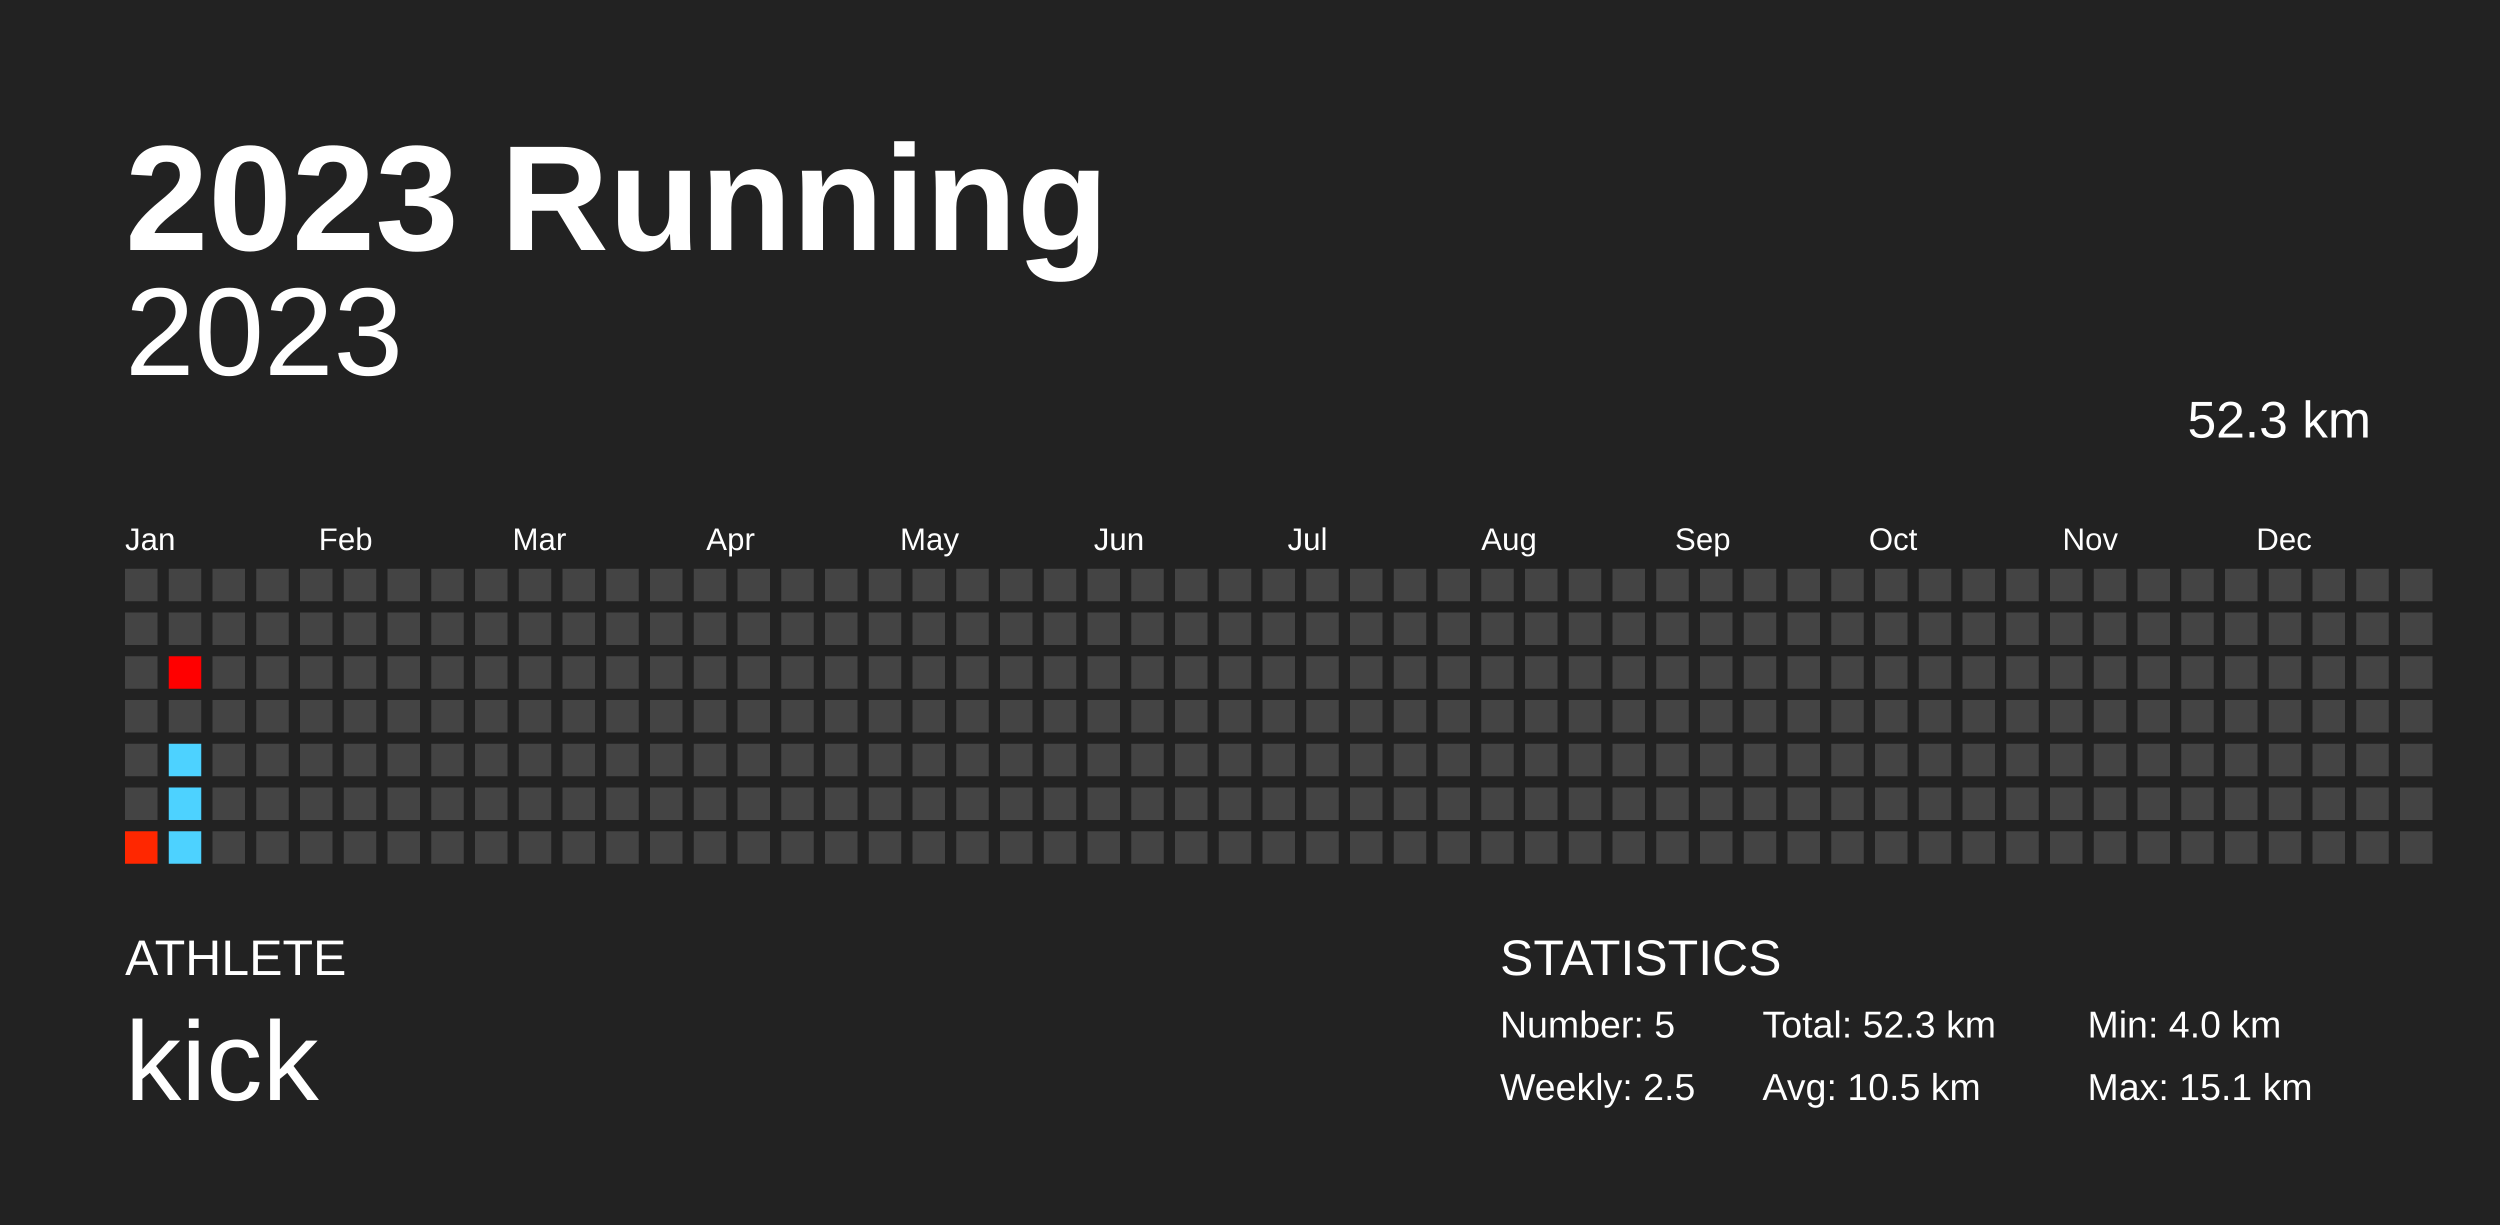
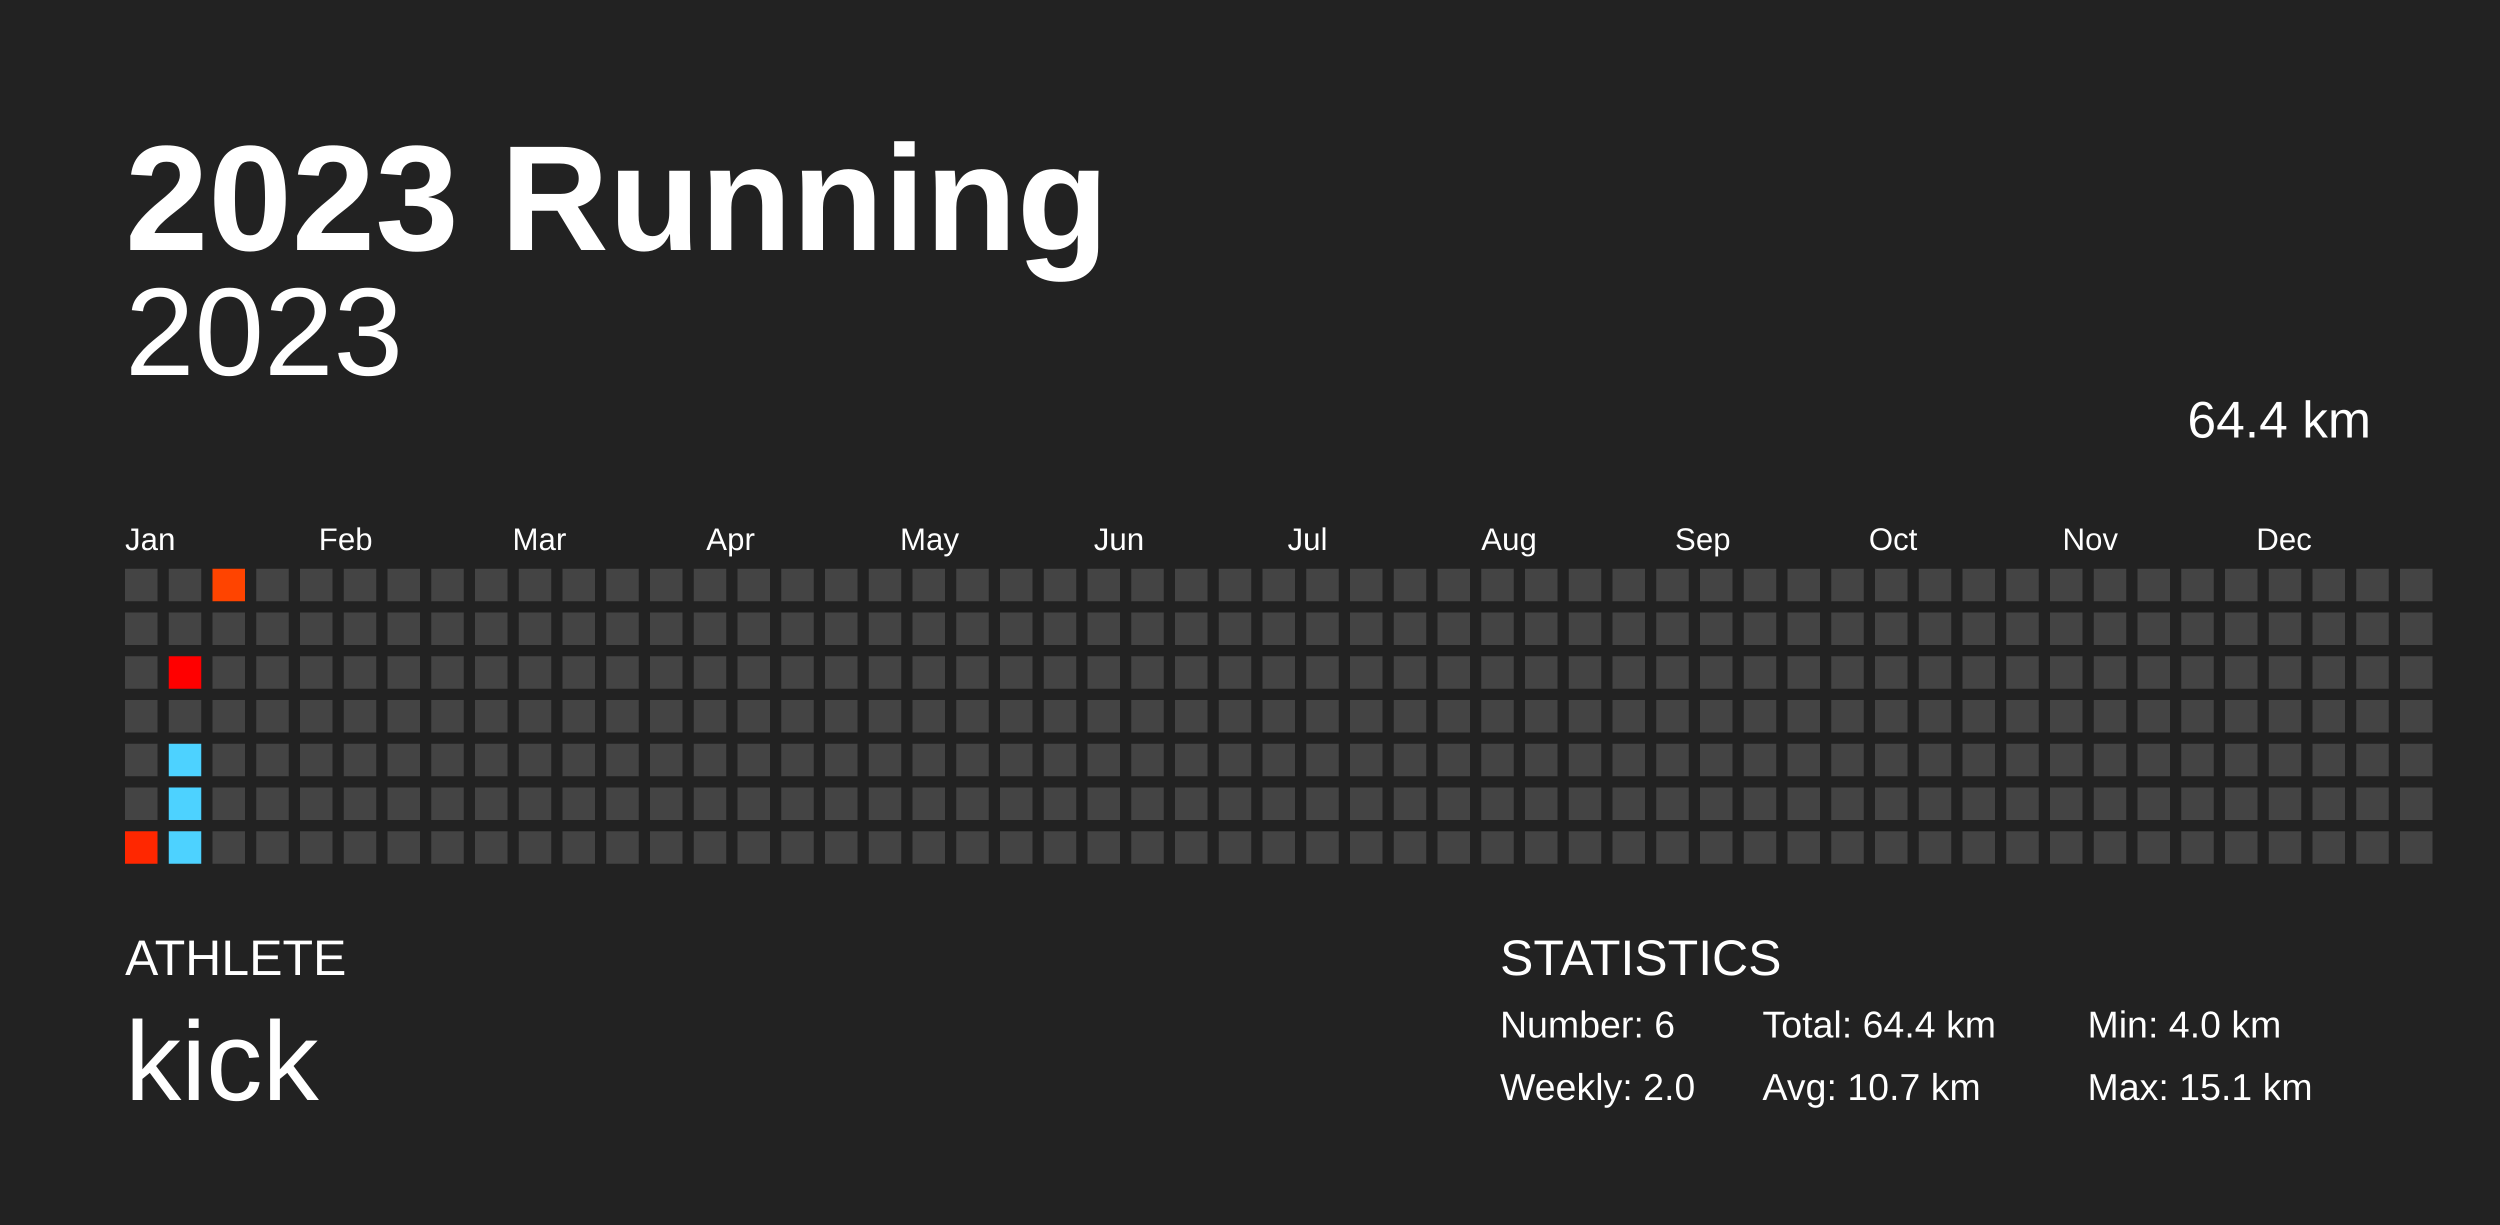
<svg xmlns="http://www.w3.org/2000/svg" baseProfile="full" height="98mm" version="1.1" viewBox="0,0,200,98" width="200mm">
  <defs />
  <rect fill="#222222" height="98" width="200" x="0" y="0" />
  <text fill="#FFFFFF" style="font-size:12px; font-family:Arial; font-weight:bold;" x="10" y="20">2023 Running</text>
  <text fill="#FFFFFF" style="font-size:4px; font-family:Arial" x="10" y="78">ATHLETE</text>
  <text fill="#FFFFFF" style="font-size:9px; font-family:Arial" x="10" y="88">kick</text>
  <text fill="#FFFFFF" style="font-size:4px; font-family:Arial" x="120" y="78">STATISTICS</text>
-   <text fill="#FFFFFF" style="font-size:3px; font-family:Arial" x="120" y="83">Number: 5</text>
-   <text fill="#FFFFFF" style="font-size:3px; font-family:Arial" x="120" y="88">Weekly: 2.5</text>
-   <text fill="#FFFFFF" style="font-size:3px; font-family:Arial" x="141" y="83">Total: 52.3 km</text>
-   <text fill="#FFFFFF" style="font-size:3px; font-family:Arial" x="141" y="88">Avg: 10.5 km</text>
+   <text fill="#FFFFFF" style="font-size:3px; font-family:Arial" x="120" y="83">Number: 6</text>
+   <text fill="#FFFFFF" style="font-size:3px; font-family:Arial" x="120" y="88">Weekly: 2.0</text>
+   <text fill="#FFFFFF" style="font-size:3px; font-family:Arial" x="141" y="83">Total: 64.4 km</text>
+   <text fill="#FFFFFF" style="font-size:3px; font-family:Arial" x="141" y="88">Avg: 10.7 km</text>
  <text fill="#FFFFFF" style="font-size:3px; font-family:Arial" x="167" y="83">Min: 4.0 km</text>
  <text fill="#FFFFFF" style="font-size:3px; font-family:Arial" x="167" y="88">Max: 15.1 km</text>
  <text alignment-baseline="hanging" fill="#FFFFFF" style="font-size:10.0px; font-family:Arial;" x="10" y="30">2023</text>
-   <text alignment-baseline="hanging" fill="#FFFFFF" style="font-size:4.125px; font-family:Arial;" x="175" y="35">52.3 km</text>
+   <text alignment-baseline="hanging" fill="#FFFFFF" style="font-size:4.125px; font-family:Arial;" x="175" y="35">64.4 km</text>
  <text fill="#FFFFFF" style="font-size:2.5px; font-family:Arial" x="10.0" y="44">Jan</text>
  <text fill="#FFFFFF" style="font-size:2.5px; font-family:Arial" x="25.5" y="44">Feb</text>
  <text fill="#FFFFFF" style="font-size:2.5px; font-family:Arial" x="41.0" y="44">Mar</text>
  <text fill="#FFFFFF" style="font-size:2.5px; font-family:Arial" x="56.5" y="44">Apr</text>
  <text fill="#FFFFFF" style="font-size:2.5px; font-family:Arial" x="72.0" y="44">May</text>
  <text fill="#FFFFFF" style="font-size:2.5px; font-family:Arial" x="87.5" y="44">Jun</text>
  <text fill="#FFFFFF" style="font-size:2.5px; font-family:Arial" x="103.0" y="44">Jul</text>
  <text fill="#FFFFFF" style="font-size:2.5px; font-family:Arial" x="118.5" y="44">Aug</text>
  <text fill="#FFFFFF" style="font-size:2.5px; font-family:Arial" x="134.0" y="44">Sep</text>
  <text fill="#FFFFFF" style="font-size:2.5px; font-family:Arial" x="149.5" y="44">Oct</text>
  <text fill="#FFFFFF" style="font-size:2.5px; font-family:Arial" x="165.0" y="44">Nov</text>
  <text fill="#FFFFFF" style="font-size:2.5px; font-family:Arial" x="180.5" y="44">Dec</text>
  <rect fill="#444444" height="2.6" width="2.6" x="10.0" y="45.5" />
  <rect fill="#444444" height="2.6" width="2.6" x="10.0" y="49.0" />
  <rect fill="#444444" height="2.6" width="2.6" x="10.0" y="52.5" />
  <rect fill="#444444" height="2.6" width="2.6" x="10.0" y="56.0" />
  <rect fill="#444444" height="2.6" width="2.6" x="10.0" y="59.5" />
  <rect fill="#444444" height="2.6" width="2.6" x="10.0" y="63.0" />
  <rect fill="#ff2700" height="2.6" width="2.6" x="10.0" y="66.5" />
  <rect fill="#444444" height="2.6" width="2.6" x="13.5" y="45.5" />
  <rect fill="#444444" height="2.6" width="2.6" x="13.5" y="49.0" />
  <rect fill="#ff0000" height="2.6" width="2.6" x="13.5" y="52.5" />
  <rect fill="#444444" height="2.6" width="2.6" x="13.5" y="56.0" />
  <rect fill="#4dd2ff" height="2.6" width="2.6" x="13.5" y="59.5" />
  <rect fill="#4dd2ff" height="2.6" width="2.6" x="13.5" y="63.0" />
  <rect fill="#4dd2ff" height="2.6" width="2.6" x="13.5" y="66.5" />
-   <rect fill="#444444" height="2.6" width="2.6" x="17.0" y="45.5" />
+   <rect fill="#ff4400" height="2.6" width="2.6" x="17.0" y="45.5" />
  <rect fill="#444444" height="2.6" width="2.6" x="17.0" y="49.0" />
  <rect fill="#444444" height="2.6" width="2.6" x="17.0" y="52.5" />
  <rect fill="#444444" height="2.6" width="2.6" x="17.0" y="56.0" />
  <rect fill="#444444" height="2.6" width="2.6" x="17.0" y="59.5" />
  <rect fill="#444444" height="2.6" width="2.6" x="17.0" y="63.0" />
  <rect fill="#444444" height="2.6" width="2.6" x="17.0" y="66.5" />
  <rect fill="#444444" height="2.6" width="2.6" x="20.5" y="45.5" />
  <rect fill="#444444" height="2.6" width="2.6" x="20.5" y="49.0" />
  <rect fill="#444444" height="2.6" width="2.6" x="20.5" y="52.5" />
  <rect fill="#444444" height="2.6" width="2.6" x="20.5" y="56.0" />
  <rect fill="#444444" height="2.6" width="2.6" x="20.5" y="59.5" />
  <rect fill="#444444" height="2.6" width="2.6" x="20.5" y="63.0" />
  <rect fill="#444444" height="2.6" width="2.6" x="20.5" y="66.5" />
  <rect fill="#444444" height="2.6" width="2.6" x="24.0" y="45.5" />
  <rect fill="#444444" height="2.6" width="2.6" x="24.0" y="49.0" />
  <rect fill="#444444" height="2.6" width="2.6" x="24.0" y="52.5" />
  <rect fill="#444444" height="2.6" width="2.6" x="24.0" y="56.0" />
  <rect fill="#444444" height="2.6" width="2.6" x="24.0" y="59.5" />
  <rect fill="#444444" height="2.6" width="2.6" x="24.0" y="63.0" />
  <rect fill="#444444" height="2.6" width="2.6" x="24.0" y="66.5" />
  <rect fill="#444444" height="2.6" width="2.6" x="27.5" y="45.5" />
  <rect fill="#444444" height="2.6" width="2.6" x="27.5" y="49.0" />
  <rect fill="#444444" height="2.6" width="2.6" x="27.5" y="52.5" />
  <rect fill="#444444" height="2.6" width="2.6" x="27.5" y="56.0" />
  <rect fill="#444444" height="2.6" width="2.6" x="27.5" y="59.5" />
  <rect fill="#444444" height="2.6" width="2.6" x="27.5" y="63.0" />
  <rect fill="#444444" height="2.6" width="2.6" x="27.5" y="66.5" />
  <rect fill="#444444" height="2.6" width="2.6" x="31.0" y="45.5" />
  <rect fill="#444444" height="2.6" width="2.6" x="31.0" y="49.0" />
  <rect fill="#444444" height="2.6" width="2.6" x="31.0" y="52.5" />
  <rect fill="#444444" height="2.6" width="2.6" x="31.0" y="56.0" />
  <rect fill="#444444" height="2.6" width="2.6" x="31.0" y="59.5" />
  <rect fill="#444444" height="2.6" width="2.6" x="31.0" y="63.0" />
  <rect fill="#444444" height="2.6" width="2.6" x="31.0" y="66.5" />
  <rect fill="#444444" height="2.6" width="2.6" x="34.5" y="45.5" />
  <rect fill="#444444" height="2.6" width="2.6" x="34.5" y="49.0" />
  <rect fill="#444444" height="2.6" width="2.6" x="34.5" y="52.5" />
  <rect fill="#444444" height="2.6" width="2.6" x="34.5" y="56.0" />
  <rect fill="#444444" height="2.6" width="2.6" x="34.5" y="59.5" />
  <rect fill="#444444" height="2.6" width="2.6" x="34.5" y="63.0" />
  <rect fill="#444444" height="2.6" width="2.6" x="34.5" y="66.5" />
  <rect fill="#444444" height="2.6" width="2.6" x="38.0" y="45.5" />
  <rect fill="#444444" height="2.6" width="2.6" x="38.0" y="49.0" />
  <rect fill="#444444" height="2.6" width="2.6" x="38.0" y="52.5" />
  <rect fill="#444444" height="2.6" width="2.6" x="38.0" y="56.0" />
  <rect fill="#444444" height="2.6" width="2.6" x="38.0" y="59.5" />
  <rect fill="#444444" height="2.6" width="2.6" x="38.0" y="63.0" />
  <rect fill="#444444" height="2.6" width="2.6" x="38.0" y="66.5" />
  <rect fill="#444444" height="2.6" width="2.6" x="41.5" y="45.5" />
  <rect fill="#444444" height="2.6" width="2.6" x="41.5" y="49.0" />
  <rect fill="#444444" height="2.6" width="2.6" x="41.5" y="52.5" />
  <rect fill="#444444" height="2.6" width="2.6" x="41.5" y="56.0" />
  <rect fill="#444444" height="2.6" width="2.6" x="41.5" y="59.5" />
  <rect fill="#444444" height="2.6" width="2.6" x="41.5" y="63.0" />
  <rect fill="#444444" height="2.6" width="2.6" x="41.5" y="66.5" />
  <rect fill="#444444" height="2.6" width="2.6" x="45.0" y="45.5" />
  <rect fill="#444444" height="2.6" width="2.6" x="45.0" y="49.0" />
  <rect fill="#444444" height="2.6" width="2.6" x="45.0" y="52.5" />
  <rect fill="#444444" height="2.6" width="2.6" x="45.0" y="56.0" />
  <rect fill="#444444" height="2.6" width="2.6" x="45.0" y="59.5" />
  <rect fill="#444444" height="2.6" width="2.6" x="45.0" y="63.0" />
  <rect fill="#444444" height="2.6" width="2.6" x="45.0" y="66.5" />
  <rect fill="#444444" height="2.6" width="2.6" x="48.5" y="45.5" />
  <rect fill="#444444" height="2.6" width="2.6" x="48.5" y="49.0" />
  <rect fill="#444444" height="2.6" width="2.6" x="48.5" y="52.5" />
  <rect fill="#444444" height="2.6" width="2.6" x="48.5" y="56.0" />
  <rect fill="#444444" height="2.6" width="2.6" x="48.5" y="59.5" />
  <rect fill="#444444" height="2.6" width="2.6" x="48.5" y="63.0" />
  <rect fill="#444444" height="2.6" width="2.6" x="48.5" y="66.5" />
  <rect fill="#444444" height="2.6" width="2.6" x="52.0" y="45.5" />
  <rect fill="#444444" height="2.6" width="2.6" x="52.0" y="49.0" />
  <rect fill="#444444" height="2.6" width="2.6" x="52.0" y="52.5" />
  <rect fill="#444444" height="2.6" width="2.6" x="52.0" y="56.0" />
  <rect fill="#444444" height="2.6" width="2.6" x="52.0" y="59.5" />
  <rect fill="#444444" height="2.6" width="2.6" x="52.0" y="63.0" />
  <rect fill="#444444" height="2.6" width="2.6" x="52.0" y="66.5" />
  <rect fill="#444444" height="2.6" width="2.6" x="55.5" y="45.5" />
  <rect fill="#444444" height="2.6" width="2.6" x="55.5" y="49.0" />
  <rect fill="#444444" height="2.6" width="2.6" x="55.5" y="52.5" />
  <rect fill="#444444" height="2.6" width="2.6" x="55.5" y="56.0" />
  <rect fill="#444444" height="2.6" width="2.6" x="55.5" y="59.5" />
  <rect fill="#444444" height="2.6" width="2.6" x="55.5" y="63.0" />
  <rect fill="#444444" height="2.6" width="2.6" x="55.5" y="66.5" />
  <rect fill="#444444" height="2.6" width="2.6" x="59.0" y="45.5" />
  <rect fill="#444444" height="2.6" width="2.6" x="59.0" y="49.0" />
  <rect fill="#444444" height="2.6" width="2.6" x="59.0" y="52.5" />
  <rect fill="#444444" height="2.6" width="2.6" x="59.0" y="56.0" />
  <rect fill="#444444" height="2.6" width="2.6" x="59.0" y="59.5" />
  <rect fill="#444444" height="2.6" width="2.6" x="59.0" y="63.0" />
  <rect fill="#444444" height="2.6" width="2.6" x="59.0" y="66.5" />
  <rect fill="#444444" height="2.6" width="2.6" x="62.5" y="45.5" />
  <rect fill="#444444" height="2.6" width="2.6" x="62.5" y="49.0" />
  <rect fill="#444444" height="2.6" width="2.6" x="62.5" y="52.5" />
  <rect fill="#444444" height="2.6" width="2.6" x="62.5" y="56.0" />
  <rect fill="#444444" height="2.6" width="2.6" x="62.5" y="59.5" />
  <rect fill="#444444" height="2.6" width="2.6" x="62.5" y="63.0" />
  <rect fill="#444444" height="2.6" width="2.6" x="62.5" y="66.5" />
  <rect fill="#444444" height="2.6" width="2.6" x="66.0" y="45.5" />
  <rect fill="#444444" height="2.6" width="2.6" x="66.0" y="49.0" />
  <rect fill="#444444" height="2.6" width="2.6" x="66.0" y="52.5" />
  <rect fill="#444444" height="2.6" width="2.6" x="66.0" y="56.0" />
  <rect fill="#444444" height="2.6" width="2.6" x="66.0" y="59.5" />
  <rect fill="#444444" height="2.6" width="2.6" x="66.0" y="63.0" />
  <rect fill="#444444" height="2.6" width="2.6" x="66.0" y="66.5" />
  <rect fill="#444444" height="2.6" width="2.6" x="69.5" y="45.5" />
  <rect fill="#444444" height="2.6" width="2.6" x="69.5" y="49.0" />
  <rect fill="#444444" height="2.6" width="2.6" x="69.5" y="52.5" />
  <rect fill="#444444" height="2.6" width="2.6" x="69.5" y="56.0" />
  <rect fill="#444444" height="2.6" width="2.6" x="69.5" y="59.5" />
  <rect fill="#444444" height="2.6" width="2.6" x="69.5" y="63.0" />
  <rect fill="#444444" height="2.6" width="2.6" x="69.5" y="66.5" />
  <rect fill="#444444" height="2.6" width="2.6" x="73.0" y="45.5" />
  <rect fill="#444444" height="2.6" width="2.6" x="73.0" y="49.0" />
  <rect fill="#444444" height="2.6" width="2.6" x="73.0" y="52.5" />
  <rect fill="#444444" height="2.6" width="2.6" x="73.0" y="56.0" />
  <rect fill="#444444" height="2.6" width="2.6" x="73.0" y="59.5" />
  <rect fill="#444444" height="2.6" width="2.6" x="73.0" y="63.0" />
  <rect fill="#444444" height="2.6" width="2.6" x="73.0" y="66.5" />
  <rect fill="#444444" height="2.6" width="2.6" x="76.5" y="45.5" />
  <rect fill="#444444" height="2.6" width="2.6" x="76.5" y="49.0" />
  <rect fill="#444444" height="2.6" width="2.6" x="76.5" y="52.5" />
  <rect fill="#444444" height="2.6" width="2.6" x="76.5" y="56.0" />
  <rect fill="#444444" height="2.6" width="2.6" x="76.5" y="59.5" />
  <rect fill="#444444" height="2.6" width="2.6" x="76.5" y="63.0" />
  <rect fill="#444444" height="2.6" width="2.6" x="76.5" y="66.5" />
  <rect fill="#444444" height="2.6" width="2.6" x="80.0" y="45.5" />
  <rect fill="#444444" height="2.6" width="2.6" x="80.0" y="49.0" />
  <rect fill="#444444" height="2.6" width="2.6" x="80.0" y="52.5" />
  <rect fill="#444444" height="2.6" width="2.6" x="80.0" y="56.0" />
  <rect fill="#444444" height="2.6" width="2.6" x="80.0" y="59.5" />
  <rect fill="#444444" height="2.6" width="2.6" x="80.0" y="63.0" />
  <rect fill="#444444" height="2.6" width="2.6" x="80.0" y="66.5" />
  <rect fill="#444444" height="2.6" width="2.6" x="83.5" y="45.5" />
  <rect fill="#444444" height="2.6" width="2.6" x="83.5" y="49.0" />
  <rect fill="#444444" height="2.6" width="2.6" x="83.5" y="52.5" />
  <rect fill="#444444" height="2.6" width="2.6" x="83.5" y="56.0" />
  <rect fill="#444444" height="2.6" width="2.6" x="83.5" y="59.5" />
  <rect fill="#444444" height="2.6" width="2.6" x="83.5" y="63.0" />
  <rect fill="#444444" height="2.6" width="2.6" x="83.5" y="66.5" />
  <rect fill="#444444" height="2.6" width="2.6" x="87.0" y="45.5" />
  <rect fill="#444444" height="2.6" width="2.6" x="87.0" y="49.0" />
  <rect fill="#444444" height="2.6" width="2.6" x="87.0" y="52.5" />
  <rect fill="#444444" height="2.6" width="2.6" x="87.0" y="56.0" />
  <rect fill="#444444" height="2.6" width="2.6" x="87.0" y="59.5" />
  <rect fill="#444444" height="2.6" width="2.6" x="87.0" y="63.0" />
  <rect fill="#444444" height="2.6" width="2.6" x="87.0" y="66.5" />
  <rect fill="#444444" height="2.6" width="2.6" x="90.5" y="45.5" />
  <rect fill="#444444" height="2.6" width="2.6" x="90.5" y="49.0" />
  <rect fill="#444444" height="2.6" width="2.6" x="90.5" y="52.5" />
  <rect fill="#444444" height="2.6" width="2.6" x="90.5" y="56.0" />
  <rect fill="#444444" height="2.6" width="2.6" x="90.5" y="59.5" />
  <rect fill="#444444" height="2.6" width="2.6" x="90.5" y="63.0" />
  <rect fill="#444444" height="2.6" width="2.6" x="90.5" y="66.5" />
  <rect fill="#444444" height="2.6" width="2.6" x="94.0" y="45.5" />
  <rect fill="#444444" height="2.6" width="2.6" x="94.0" y="49.0" />
  <rect fill="#444444" height="2.6" width="2.6" x="94.0" y="52.5" />
  <rect fill="#444444" height="2.6" width="2.6" x="94.0" y="56.0" />
  <rect fill="#444444" height="2.6" width="2.6" x="94.0" y="59.5" />
  <rect fill="#444444" height="2.6" width="2.6" x="94.0" y="63.0" />
  <rect fill="#444444" height="2.6" width="2.6" x="94.0" y="66.5" />
  <rect fill="#444444" height="2.6" width="2.6" x="97.5" y="45.5" />
  <rect fill="#444444" height="2.6" width="2.6" x="97.5" y="49.0" />
  <rect fill="#444444" height="2.6" width="2.6" x="97.5" y="52.5" />
  <rect fill="#444444" height="2.6" width="2.6" x="97.5" y="56.0" />
  <rect fill="#444444" height="2.6" width="2.6" x="97.5" y="59.5" />
  <rect fill="#444444" height="2.6" width="2.6" x="97.5" y="63.0" />
  <rect fill="#444444" height="2.6" width="2.6" x="97.5" y="66.5" />
  <rect fill="#444444" height="2.6" width="2.6" x="101.0" y="45.5" />
  <rect fill="#444444" height="2.6" width="2.6" x="101.0" y="49.0" />
  <rect fill="#444444" height="2.6" width="2.6" x="101.0" y="52.5" />
  <rect fill="#444444" height="2.6" width="2.6" x="101.0" y="56.0" />
  <rect fill="#444444" height="2.6" width="2.6" x="101.0" y="59.5" />
  <rect fill="#444444" height="2.6" width="2.6" x="101.0" y="63.0" />
  <rect fill="#444444" height="2.6" width="2.6" x="101.0" y="66.5" />
  <rect fill="#444444" height="2.6" width="2.6" x="104.5" y="45.5" />
  <rect fill="#444444" height="2.6" width="2.6" x="104.5" y="49.0" />
  <rect fill="#444444" height="2.6" width="2.6" x="104.5" y="52.5" />
  <rect fill="#444444" height="2.6" width="2.6" x="104.5" y="56.0" />
  <rect fill="#444444" height="2.6" width="2.6" x="104.5" y="59.5" />
  <rect fill="#444444" height="2.6" width="2.6" x="104.5" y="63.0" />
  <rect fill="#444444" height="2.6" width="2.6" x="104.5" y="66.5" />
  <rect fill="#444444" height="2.6" width="2.6" x="108.0" y="45.5" />
  <rect fill="#444444" height="2.6" width="2.6" x="108.0" y="49.0" />
  <rect fill="#444444" height="2.6" width="2.6" x="108.0" y="52.5" />
  <rect fill="#444444" height="2.6" width="2.6" x="108.0" y="56.0" />
  <rect fill="#444444" height="2.6" width="2.6" x="108.0" y="59.5" />
  <rect fill="#444444" height="2.6" width="2.6" x="108.0" y="63.0" />
  <rect fill="#444444" height="2.6" width="2.6" x="108.0" y="66.5" />
  <rect fill="#444444" height="2.6" width="2.6" x="111.5" y="45.5" />
  <rect fill="#444444" height="2.6" width="2.6" x="111.5" y="49.0" />
  <rect fill="#444444" height="2.6" width="2.6" x="111.5" y="52.5" />
  <rect fill="#444444" height="2.6" width="2.6" x="111.5" y="56.0" />
  <rect fill="#444444" height="2.6" width="2.6" x="111.5" y="59.5" />
  <rect fill="#444444" height="2.6" width="2.6" x="111.5" y="63.0" />
  <rect fill="#444444" height="2.6" width="2.6" x="111.5" y="66.5" />
  <rect fill="#444444" height="2.6" width="2.6" x="115.0" y="45.5" />
  <rect fill="#444444" height="2.6" width="2.6" x="115.0" y="49.0" />
  <rect fill="#444444" height="2.6" width="2.6" x="115.0" y="52.5" />
  <rect fill="#444444" height="2.6" width="2.6" x="115.0" y="56.0" />
  <rect fill="#444444" height="2.6" width="2.6" x="115.0" y="59.5" />
  <rect fill="#444444" height="2.6" width="2.6" x="115.0" y="63.0" />
  <rect fill="#444444" height="2.6" width="2.6" x="115.0" y="66.5" />
  <rect fill="#444444" height="2.6" width="2.6" x="118.5" y="45.5" />
  <rect fill="#444444" height="2.6" width="2.6" x="118.5" y="49.0" />
  <rect fill="#444444" height="2.6" width="2.6" x="118.5" y="52.5" />
  <rect fill="#444444" height="2.6" width="2.6" x="118.5" y="56.0" />
  <rect fill="#444444" height="2.6" width="2.6" x="118.5" y="59.5" />
  <rect fill="#444444" height="2.6" width="2.6" x="118.5" y="63.0" />
  <rect fill="#444444" height="2.6" width="2.6" x="118.5" y="66.5" />
  <rect fill="#444444" height="2.6" width="2.6" x="122.0" y="45.5" />
  <rect fill="#444444" height="2.6" width="2.6" x="122.0" y="49.0" />
  <rect fill="#444444" height="2.6" width="2.6" x="122.0" y="52.5" />
  <rect fill="#444444" height="2.6" width="2.6" x="122.0" y="56.0" />
  <rect fill="#444444" height="2.6" width="2.6" x="122.0" y="59.5" />
  <rect fill="#444444" height="2.6" width="2.6" x="122.0" y="63.0" />
  <rect fill="#444444" height="2.6" width="2.6" x="122.0" y="66.5" />
  <rect fill="#444444" height="2.6" width="2.6" x="125.5" y="45.5" />
  <rect fill="#444444" height="2.6" width="2.6" x="125.5" y="49.0" />
  <rect fill="#444444" height="2.6" width="2.6" x="125.5" y="52.5" />
  <rect fill="#444444" height="2.6" width="2.6" x="125.5" y="56.0" />
  <rect fill="#444444" height="2.6" width="2.6" x="125.5" y="59.5" />
  <rect fill="#444444" height="2.6" width="2.6" x="125.5" y="63.0" />
  <rect fill="#444444" height="2.6" width="2.6" x="125.5" y="66.5" />
  <rect fill="#444444" height="2.6" width="2.6" x="129.0" y="45.5" />
  <rect fill="#444444" height="2.6" width="2.6" x="129.0" y="49.0" />
  <rect fill="#444444" height="2.6" width="2.6" x="129.0" y="52.5" />
  <rect fill="#444444" height="2.6" width="2.6" x="129.0" y="56.0" />
  <rect fill="#444444" height="2.6" width="2.6" x="129.0" y="59.5" />
  <rect fill="#444444" height="2.6" width="2.6" x="129.0" y="63.0" />
  <rect fill="#444444" height="2.6" width="2.6" x="129.0" y="66.5" />
  <rect fill="#444444" height="2.6" width="2.6" x="132.5" y="45.5" />
  <rect fill="#444444" height="2.6" width="2.6" x="132.5" y="49.0" />
  <rect fill="#444444" height="2.6" width="2.6" x="132.5" y="52.5" />
  <rect fill="#444444" height="2.6" width="2.6" x="132.5" y="56.0" />
  <rect fill="#444444" height="2.6" width="2.6" x="132.5" y="59.5" />
  <rect fill="#444444" height="2.6" width="2.6" x="132.5" y="63.0" />
  <rect fill="#444444" height="2.6" width="2.6" x="132.5" y="66.5" />
  <rect fill="#444444" height="2.6" width="2.6" x="136.0" y="45.5" />
  <rect fill="#444444" height="2.6" width="2.6" x="136.0" y="49.0" />
  <rect fill="#444444" height="2.6" width="2.6" x="136.0" y="52.5" />
  <rect fill="#444444" height="2.6" width="2.6" x="136.0" y="56.0" />
  <rect fill="#444444" height="2.6" width="2.6" x="136.0" y="59.5" />
  <rect fill="#444444" height="2.6" width="2.6" x="136.0" y="63.0" />
  <rect fill="#444444" height="2.6" width="2.6" x="136.0" y="66.5" />
  <rect fill="#444444" height="2.6" width="2.6" x="139.5" y="45.5" />
  <rect fill="#444444" height="2.6" width="2.6" x="139.5" y="49.0" />
  <rect fill="#444444" height="2.6" width="2.6" x="139.5" y="52.5" />
  <rect fill="#444444" height="2.6" width="2.6" x="139.5" y="56.0" />
  <rect fill="#444444" height="2.6" width="2.6" x="139.5" y="59.5" />
  <rect fill="#444444" height="2.6" width="2.6" x="139.5" y="63.0" />
  <rect fill="#444444" height="2.6" width="2.6" x="139.5" y="66.5" />
  <rect fill="#444444" height="2.6" width="2.6" x="143.0" y="45.5" />
  <rect fill="#444444" height="2.6" width="2.6" x="143.0" y="49.0" />
  <rect fill="#444444" height="2.6" width="2.6" x="143.0" y="52.5" />
  <rect fill="#444444" height="2.6" width="2.6" x="143.0" y="56.0" />
  <rect fill="#444444" height="2.6" width="2.6" x="143.0" y="59.5" />
  <rect fill="#444444" height="2.6" width="2.6" x="143.0" y="63.0" />
  <rect fill="#444444" height="2.6" width="2.6" x="143.0" y="66.5" />
  <rect fill="#444444" height="2.6" width="2.6" x="146.5" y="45.5" />
  <rect fill="#444444" height="2.6" width="2.6" x="146.5" y="49.0" />
  <rect fill="#444444" height="2.6" width="2.6" x="146.5" y="52.5" />
  <rect fill="#444444" height="2.6" width="2.6" x="146.5" y="56.0" />
  <rect fill="#444444" height="2.6" width="2.6" x="146.5" y="59.5" />
  <rect fill="#444444" height="2.6" width="2.6" x="146.5" y="63.0" />
  <rect fill="#444444" height="2.6" width="2.6" x="146.5" y="66.5" />
  <rect fill="#444444" height="2.6" width="2.6" x="150.0" y="45.5" />
  <rect fill="#444444" height="2.6" width="2.6" x="150.0" y="49.0" />
  <rect fill="#444444" height="2.6" width="2.6" x="150.0" y="52.5" />
  <rect fill="#444444" height="2.6" width="2.6" x="150.0" y="56.0" />
  <rect fill="#444444" height="2.6" width="2.6" x="150.0" y="59.5" />
  <rect fill="#444444" height="2.6" width="2.6" x="150.0" y="63.0" />
  <rect fill="#444444" height="2.6" width="2.6" x="150.0" y="66.5" />
  <rect fill="#444444" height="2.6" width="2.6" x="153.5" y="45.5" />
  <rect fill="#444444" height="2.6" width="2.6" x="153.5" y="49.0" />
  <rect fill="#444444" height="2.6" width="2.6" x="153.5" y="52.5" />
  <rect fill="#444444" height="2.6" width="2.6" x="153.5" y="56.0" />
  <rect fill="#444444" height="2.6" width="2.6" x="153.5" y="59.5" />
  <rect fill="#444444" height="2.6" width="2.6" x="153.5" y="63.0" />
  <rect fill="#444444" height="2.6" width="2.6" x="153.5" y="66.5" />
  <rect fill="#444444" height="2.6" width="2.6" x="157.0" y="45.5" />
  <rect fill="#444444" height="2.6" width="2.6" x="157.0" y="49.0" />
  <rect fill="#444444" height="2.6" width="2.6" x="157.0" y="52.5" />
  <rect fill="#444444" height="2.6" width="2.6" x="157.0" y="56.0" />
  <rect fill="#444444" height="2.6" width="2.6" x="157.0" y="59.5" />
  <rect fill="#444444" height="2.6" width="2.6" x="157.0" y="63.0" />
  <rect fill="#444444" height="2.6" width="2.6" x="157.0" y="66.5" />
  <rect fill="#444444" height="2.6" width="2.6" x="160.5" y="45.5" />
  <rect fill="#444444" height="2.6" width="2.6" x="160.5" y="49.0" />
  <rect fill="#444444" height="2.6" width="2.6" x="160.5" y="52.5" />
  <rect fill="#444444" height="2.6" width="2.6" x="160.5" y="56.0" />
  <rect fill="#444444" height="2.6" width="2.6" x="160.5" y="59.5" />
  <rect fill="#444444" height="2.6" width="2.6" x="160.5" y="63.0" />
  <rect fill="#444444" height="2.6" width="2.6" x="160.5" y="66.5" />
  <rect fill="#444444" height="2.6" width="2.6" x="164.0" y="45.5" />
  <rect fill="#444444" height="2.6" width="2.6" x="164.0" y="49.0" />
  <rect fill="#444444" height="2.6" width="2.6" x="164.0" y="52.5" />
  <rect fill="#444444" height="2.6" width="2.6" x="164.0" y="56.0" />
  <rect fill="#444444" height="2.6" width="2.6" x="164.0" y="59.5" />
  <rect fill="#444444" height="2.6" width="2.6" x="164.0" y="63.0" />
  <rect fill="#444444" height="2.6" width="2.6" x="164.0" y="66.5" />
  <rect fill="#444444" height="2.6" width="2.6" x="167.5" y="45.5" />
  <rect fill="#444444" height="2.6" width="2.6" x="167.5" y="49.0" />
  <rect fill="#444444" height="2.6" width="2.6" x="167.5" y="52.5" />
  <rect fill="#444444" height="2.6" width="2.6" x="167.5" y="56.0" />
  <rect fill="#444444" height="2.6" width="2.6" x="167.5" y="59.5" />
  <rect fill="#444444" height="2.6" width="2.6" x="167.5" y="63.0" />
  <rect fill="#444444" height="2.6" width="2.6" x="167.5" y="66.5" />
  <rect fill="#444444" height="2.6" width="2.6" x="171.0" y="45.5" />
  <rect fill="#444444" height="2.6" width="2.6" x="171.0" y="49.0" />
  <rect fill="#444444" height="2.6" width="2.6" x="171.0" y="52.5" />
  <rect fill="#444444" height="2.6" width="2.6" x="171.0" y="56.0" />
  <rect fill="#444444" height="2.6" width="2.6" x="171.0" y="59.5" />
  <rect fill="#444444" height="2.6" width="2.6" x="171.0" y="63.0" />
  <rect fill="#444444" height="2.6" width="2.6" x="171.0" y="66.5" />
  <rect fill="#444444" height="2.6" width="2.6" x="174.5" y="45.5" />
  <rect fill="#444444" height="2.6" width="2.6" x="174.5" y="49.0" />
  <rect fill="#444444" height="2.6" width="2.6" x="174.5" y="52.5" />
  <rect fill="#444444" height="2.6" width="2.6" x="174.5" y="56.0" />
  <rect fill="#444444" height="2.6" width="2.6" x="174.5" y="59.5" />
  <rect fill="#444444" height="2.6" width="2.6" x="174.5" y="63.0" />
  <rect fill="#444444" height="2.6" width="2.6" x="174.5" y="66.5" />
  <rect fill="#444444" height="2.6" width="2.6" x="178.0" y="45.5" />
  <rect fill="#444444" height="2.6" width="2.6" x="178.0" y="49.0" />
  <rect fill="#444444" height="2.6" width="2.6" x="178.0" y="52.5" />
  <rect fill="#444444" height="2.6" width="2.6" x="178.0" y="56.0" />
  <rect fill="#444444" height="2.6" width="2.6" x="178.0" y="59.5" />
  <rect fill="#444444" height="2.6" width="2.6" x="178.0" y="63.0" />
  <rect fill="#444444" height="2.6" width="2.6" x="178.0" y="66.5" />
  <rect fill="#444444" height="2.6" width="2.6" x="181.5" y="45.5" />
  <rect fill="#444444" height="2.6" width="2.6" x="181.5" y="49.0" />
  <rect fill="#444444" height="2.6" width="2.6" x="181.5" y="52.5" />
  <rect fill="#444444" height="2.6" width="2.6" x="181.5" y="56.0" />
  <rect fill="#444444" height="2.6" width="2.6" x="181.5" y="59.5" />
  <rect fill="#444444" height="2.6" width="2.6" x="181.5" y="63.0" />
  <rect fill="#444444" height="2.6" width="2.6" x="181.5" y="66.5" />
  <rect fill="#444444" height="2.6" width="2.6" x="185.0" y="45.5" />
  <rect fill="#444444" height="2.6" width="2.6" x="185.0" y="49.0" />
  <rect fill="#444444" height="2.6" width="2.6" x="185.0" y="52.5" />
  <rect fill="#444444" height="2.6" width="2.6" x="185.0" y="56.0" />
  <rect fill="#444444" height="2.6" width="2.6" x="185.0" y="59.5" />
  <rect fill="#444444" height="2.6" width="2.6" x="185.0" y="63.0" />
  <rect fill="#444444" height="2.6" width="2.6" x="185.0" y="66.5" />
  <rect fill="#444444" height="2.6" width="2.6" x="188.5" y="45.5" />
  <rect fill="#444444" height="2.6" width="2.6" x="188.5" y="49.0" />
  <rect fill="#444444" height="2.6" width="2.6" x="188.5" y="52.5" />
  <rect fill="#444444" height="2.6" width="2.6" x="188.5" y="56.0" />
  <rect fill="#444444" height="2.6" width="2.6" x="188.5" y="59.5" />
  <rect fill="#444444" height="2.6" width="2.6" x="188.5" y="63.0" />
  <rect fill="#444444" height="2.6" width="2.6" x="188.5" y="66.5" />
  <rect fill="#444444" height="2.6" width="2.6" x="192.0" y="45.5" />
  <rect fill="#444444" height="2.6" width="2.6" x="192.0" y="49.0" />
  <rect fill="#444444" height="2.6" width="2.6" x="192.0" y="52.5" />
  <rect fill="#444444" height="2.6" width="2.6" x="192.0" y="56.0" />
  <rect fill="#444444" height="2.6" width="2.6" x="192.0" y="59.5" />
  <rect fill="#444444" height="2.6" width="2.6" x="192.0" y="63.0" />
  <rect fill="#444444" height="2.6" width="2.6" x="192.0" y="66.5" />
</svg>
